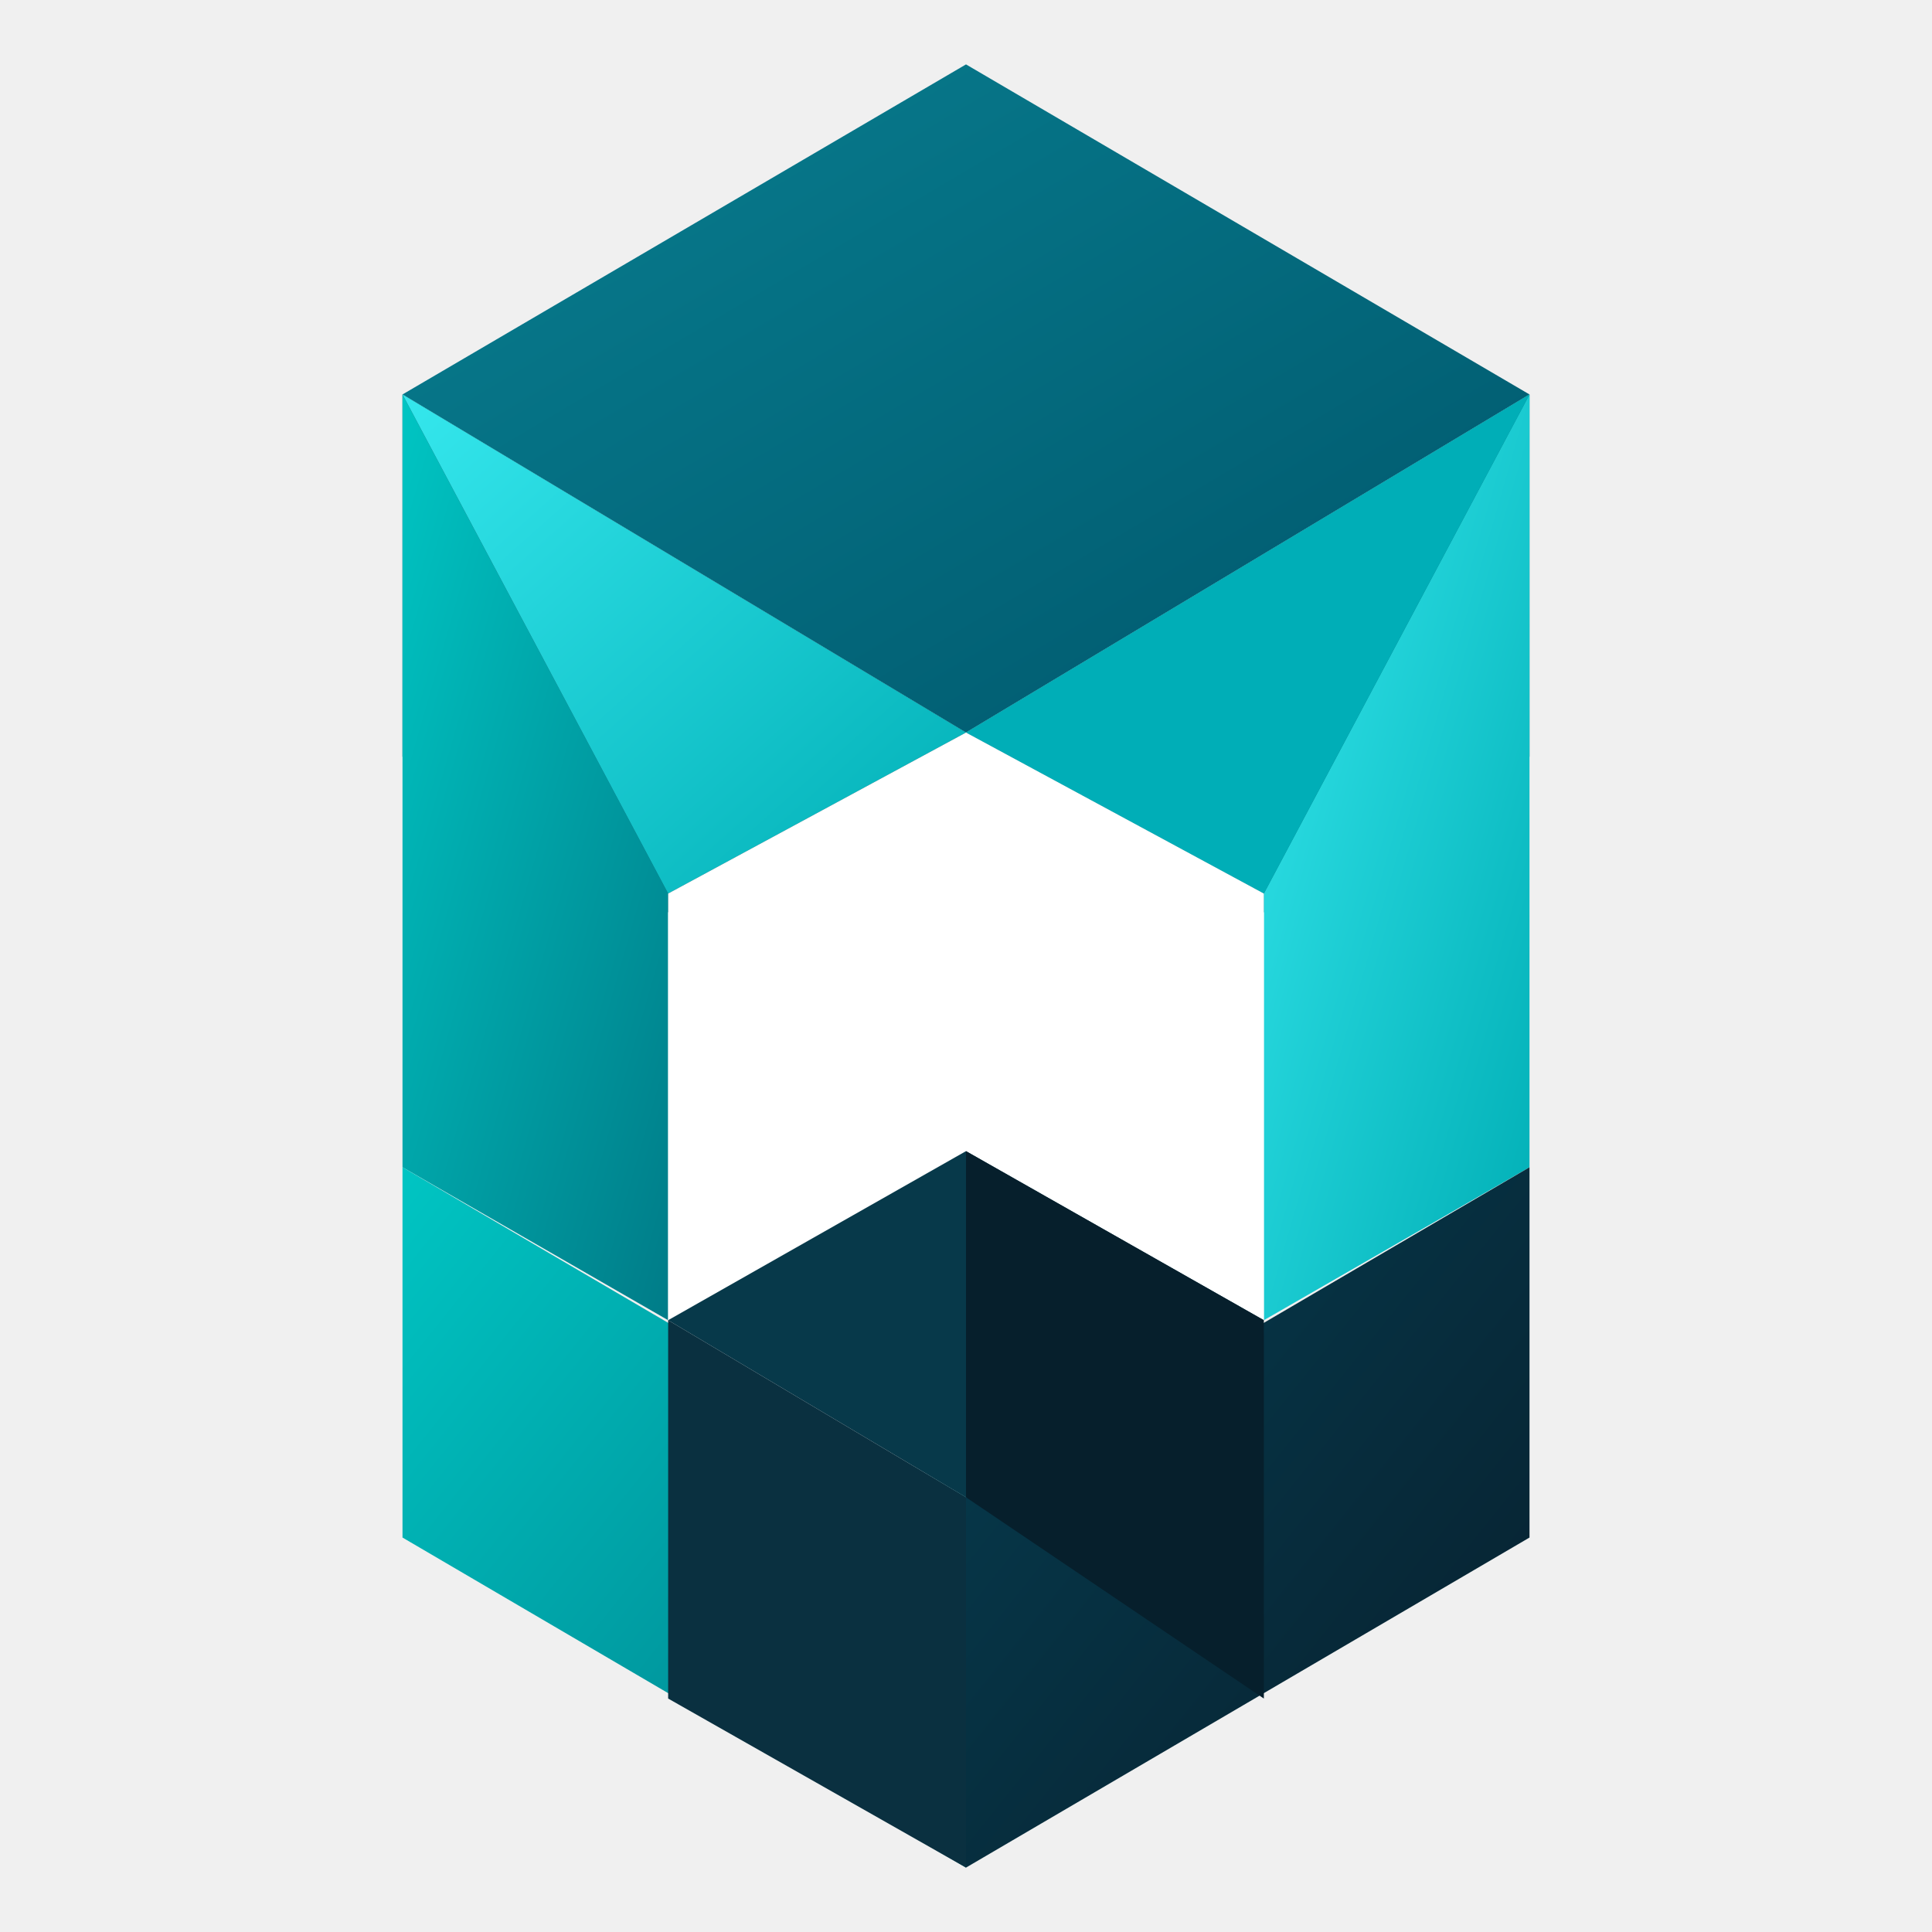
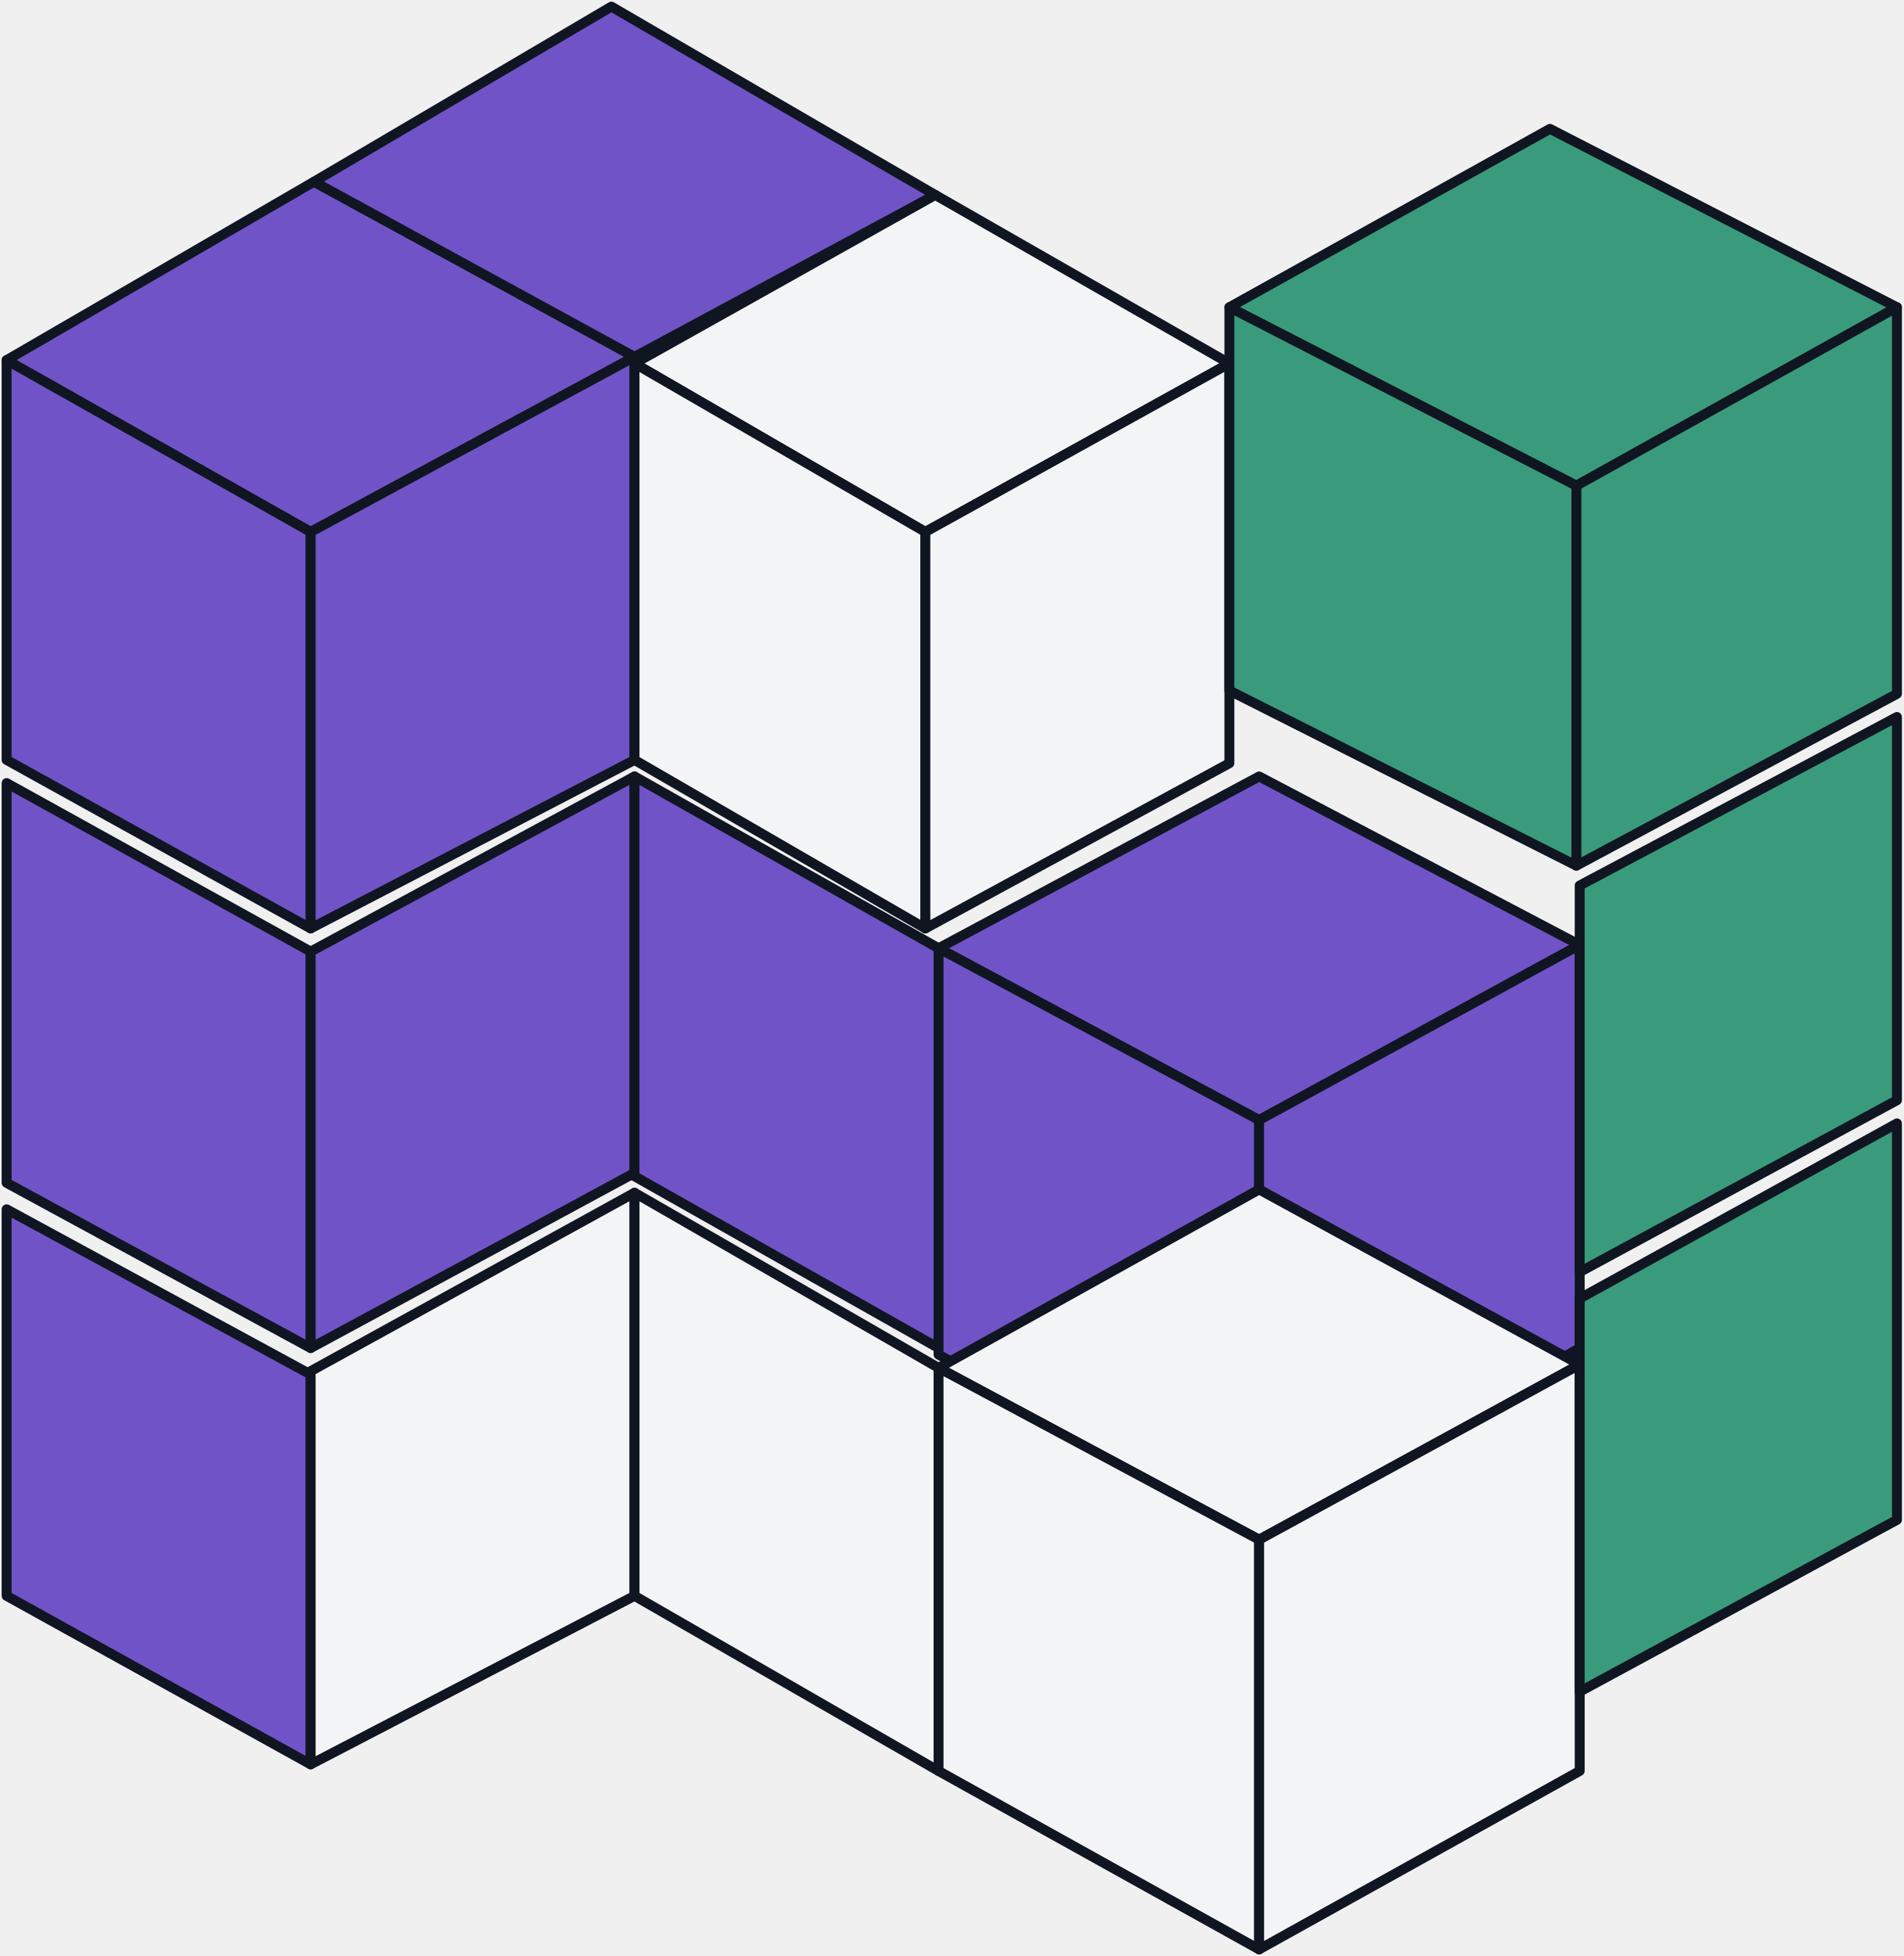
- <svg xmlns="http://www.w3.org/2000/svg" viewBox="0 0 240 240" role="img" aria-labelledby="title desc">
-   <defs>
-     <linearGradient id="top" x1="0" y1="0" x2="1" y2="1">
-       <stop stop-color="#087F91" />
-       <stop offset="1" stop-color="#00566B" />
-     </linearGradient>
-     <linearGradient id="cyan" x1="0" y1="0" x2="1" y2="1">
-       <stop stop-color="#35E7ED" />
-       <stop offset="1" stop-color="#00AEB5" />
-     </linearGradient>
-     <linearGradient id="teal" x1="0" y1="0" x2="1" y2="1">
-       <stop stop-color="#00C5C3" />
-       <stop offset="1" stop-color="#007C88" />
-     </linearGradient>
-     <linearGradient id="navy" x1="0" y1="0" x2="1" y2="1">
-       <stop stop-color="#063D50" />
-       <stop offset="1" stop-color="#071F2D" />
-     </linearGradient>
-   </defs>
-   <polygon points="120,8 190,49 120,91 50,49" fill="url(#top)" />
-   <polygon points="50,49 120,91 120,135 50,94" fill="#06495A" />
-   <polygon points="190,49 120,91 120,135 190,94" fill="#087D8B" />
-   <polygon points="50,49 50,145 83,164 83,111" fill="url(#teal)" />
-   <polygon points="50,49 83,111 120,91" fill="url(#cyan)" />
-   <polygon points="190,49 190,145 157,164 157,111" fill="url(#cyan)" />
-   <polygon points="190,49 157,111 120,91" fill="#00AEB7" />
-   <polygon points="50,145 120,186 120,232 50,191" fill="url(#teal)" />
-   <polygon points="190,145 120,186 120,232 190,191" fill="url(#navy)" />
-   <polygon points="83,111 120,91 157,111 157,164 120,143 83,164" fill="#FFFFFF" />
-   <polygon points="83,164 120,143 157,164 120,186" fill="#07394A" />
-   <polygon points="83,164 120,186 120,232 83,211" fill="#0A3040" />
-   <polygon points="157,164 120,143 120,186 157,211" fill="#061F2C" />
+ <svg xmlns="http://www.w3.org/2000/svg" viewBox="458 114 576 592" role="img" aria-label="NOAH">
+   <g id="isotipo">
+     <polygon points="460,223 553,169 650,222 552,275" fill="#7054C7" stroke="#101522" stroke-width="3" stroke-linejoin="round" />
+     <polygon points="553,169 643,116 741,173 650,222" fill="#7054C7" stroke="#101522" stroke-width="3" stroke-linejoin="round" />
+     <polygon points="460,223 552,275 552,395 460,344" fill="#7054C7" stroke="#101522" stroke-width="3" stroke-linejoin="round" />
+     <polygon points="552,275 650,222 650,344 552,395" fill="#7054C7" stroke="#101522" stroke-width="3" stroke-linejoin="round" />
+     <polygon points="460,351 552,402 552,522 460,472" fill="#7054C7" stroke="#101522" stroke-width="3" stroke-linejoin="round" />
+     <polygon points="552,402 650,349 650,469 552,522" fill="#7054C7" stroke="#101522" stroke-width="3" stroke-linejoin="round" />
+     <polygon points="460,480 552,530 552,648 460,597" fill="#7054C7" stroke="#101522" stroke-width="3" stroke-linejoin="round" />
+     <polygon points="650,349 742,401 742,522 650,470" fill="#7054C7" stroke="#101522" stroke-width="3" stroke-linejoin="round" />
+     <polygon points="742,401 839,349 936,400 839,453" fill="#7054C7" stroke="#101522" stroke-width="3" stroke-linejoin="round" />
+     <polygon points="742,401 839,453 839,577 742,524" fill="#7054C7" stroke="#101522" stroke-width="3" stroke-linejoin="round" />
+     <polygon points="839,453 936,400 936,522 839,577" fill="#7054C7" stroke="#101522" stroke-width="3" stroke-linejoin="round" />
+     <polygon points="650,224 741,173 830,224 738,275" fill="#F3F4F6" stroke="#101522" stroke-width="3" stroke-linejoin="round" />
+     <polygon points="650,224 738,275 738,395 650,344" fill="#F3F4F6" stroke="#101522" stroke-width="3" stroke-linejoin="round" />
+     <polygon points="738,275 830,224 830,345 738,395" fill="#F3F4F6" stroke="#101522" stroke-width="3" stroke-linejoin="round" />
+     <polygon points="552,529 650,475 650,597 552,648" fill="#F3F4F6" stroke="#101522" stroke-width="3" stroke-linejoin="round" />
+     <polygon points="650,475 742,528 742,650 650,597" fill="#F3F4F6" stroke="#101522" stroke-width="3" stroke-linejoin="round" />
+     <polygon points="742,528 839,580 936,527 839,474" fill="#F3F4F6" stroke="#101522" stroke-width="3" stroke-linejoin="round" />
+     <polygon points="742,528 839,580 839,704 742,650" fill="#F3F4F6" stroke="#101522" stroke-width="3" stroke-linejoin="round" />
+     <polygon points="839,580 936,527 936,650 839,704" fill="#F3F4F6" stroke="#101522" stroke-width="3" stroke-linejoin="round" />
+     <polygon points="830,207 927,153 1032,207 935,261" fill="#399B7B" stroke="#101522" stroke-width="3" stroke-linejoin="round" />
+     <polygon points="830,207 935,261 935,376 830,323" fill="#399B7B" stroke="#101522" stroke-width="3" stroke-linejoin="round" />
+     <polygon points="935,261 1032,207 1032,324 935,376" fill="#399B7B" stroke="#101522" stroke-width="3" stroke-linejoin="round" />
+     <polygon points="936,382 1032,331 1032,447 936,499" fill="#399B7B" stroke="#101522" stroke-width="3" stroke-linejoin="round" />
+     <polygon points="936,507 1032,454 1032,574 936,626" fill="#399B7B" stroke="#101522" stroke-width="3" stroke-linejoin="round" />
+   </g>
</svg>
